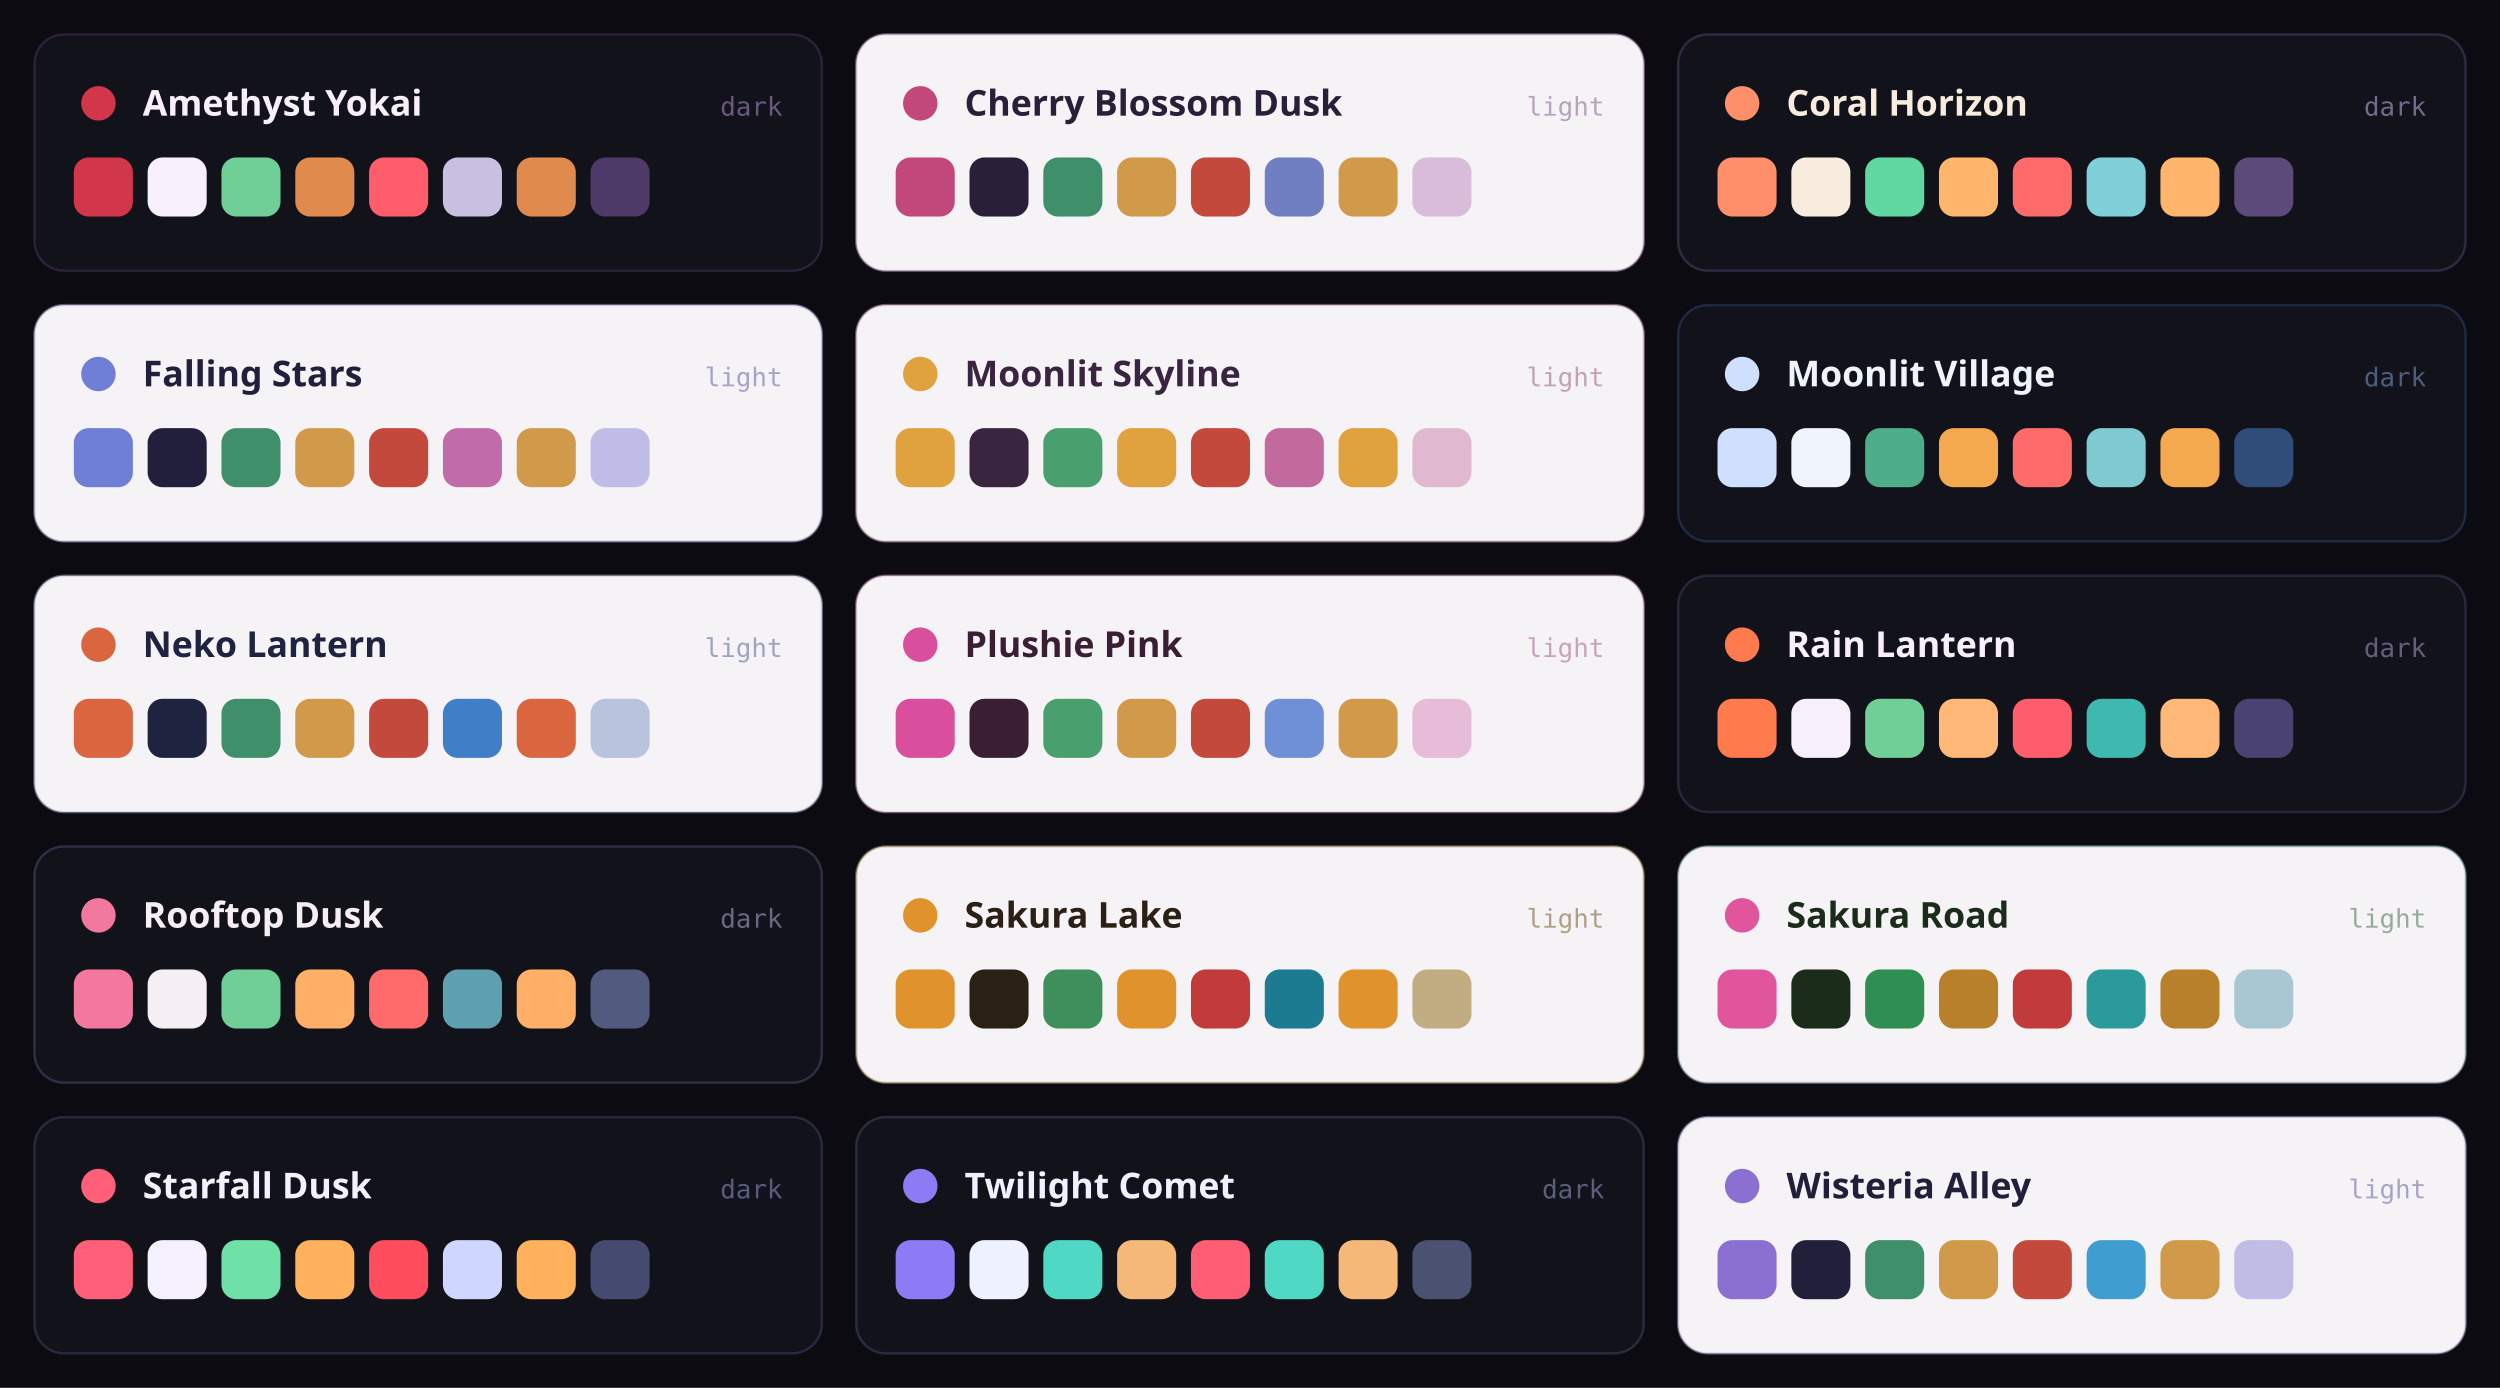
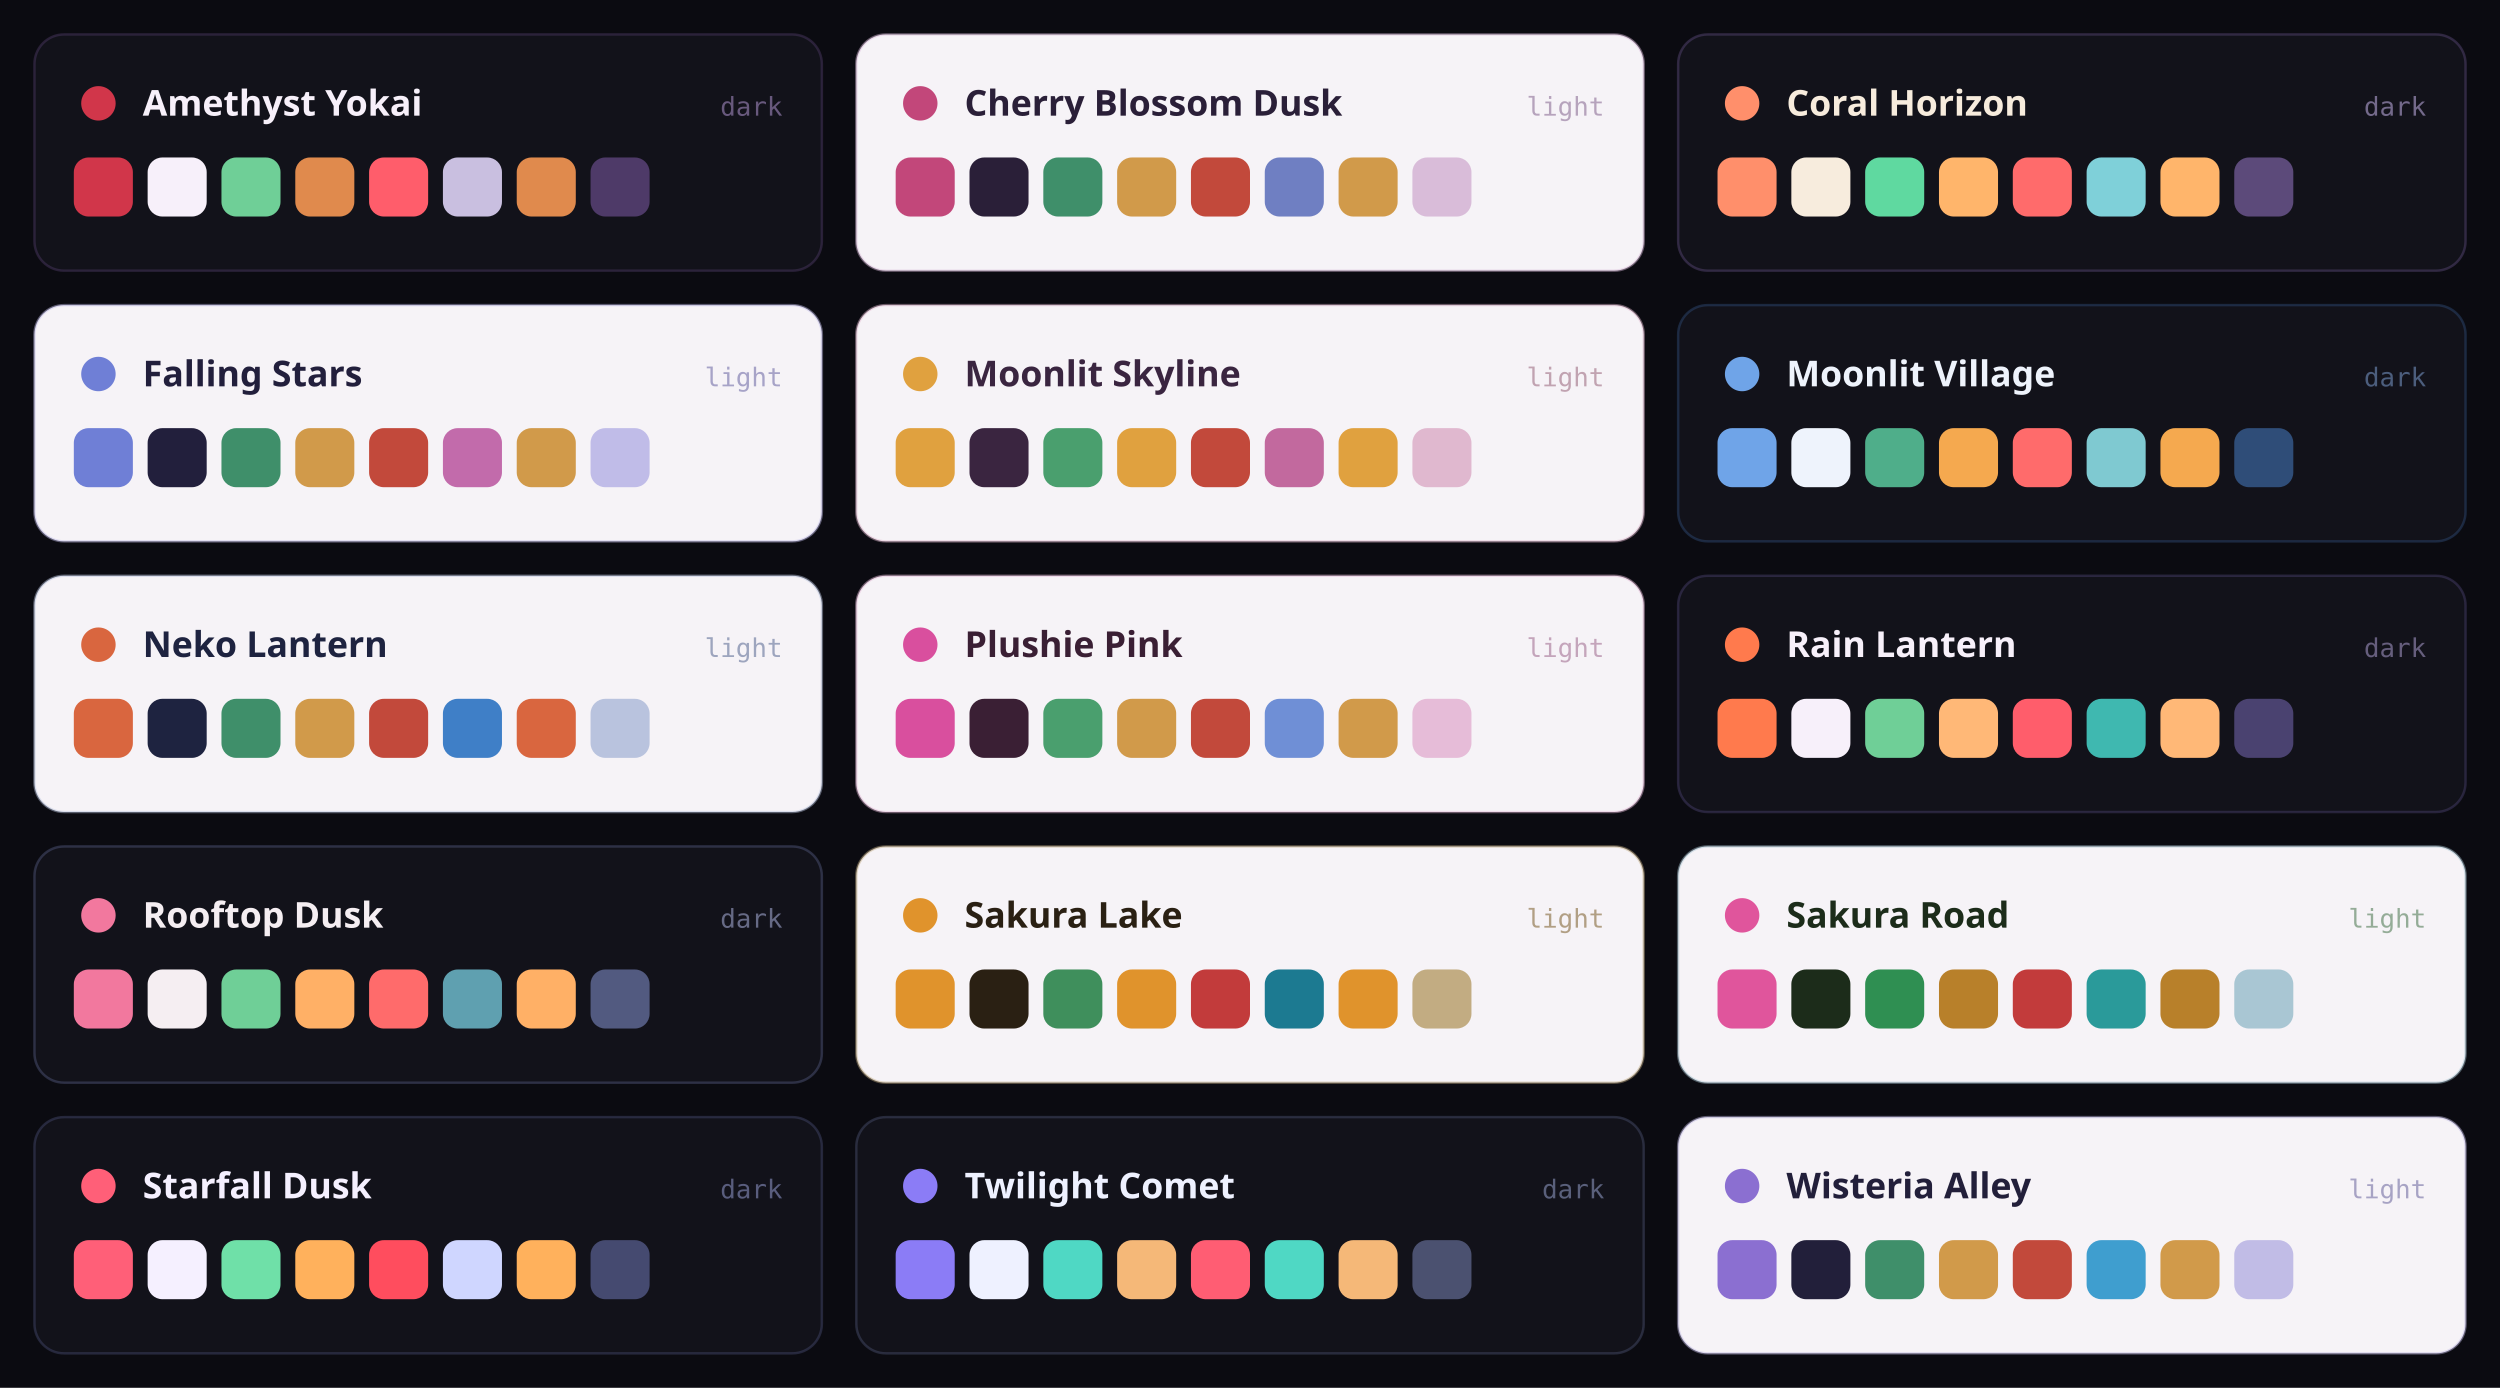
<svg xmlns="http://www.w3.org/2000/svg" width="1016" height="564" viewBox="0 0 1016 564" role="img" aria-label="All 15 palettes">
  <rect width="1016" height="564" fill="#0b0b11" />
  <g>
    <rect x="14" y="14" width="320" height="96" rx="12" fill="#12121a" stroke="#4e3a68" stroke-opacity=".45" />
    <circle cx="40" cy="42" r="7" fill="#d1364a" />
    <text x="58" y="47" font-family="system-ui,sans-serif" font-size="14.5" font-weight="600" fill="#f7f0fa">Amethyst Yokai</text>
    <text x="318" y="47" text-anchor="end" font-family="ui-monospace,monospace" font-size="10.5" fill="#7d6a96" opacity=".8">dark</text>
    <rect x="30" y="64" width="24" height="24" rx="6" fill="#d1364a" />
    <rect x="60" y="64" width="24" height="24" rx="6" fill="#f7f0fa" />
    <rect x="90" y="64" width="24" height="24" rx="6" fill="#6fcf97" />
    <rect x="120" y="64" width="24" height="24" rx="6" fill="#e08a4d" />
    <rect x="150" y="64" width="24" height="24" rx="6" fill="#ff5d6b" />
    <rect x="180" y="64" width="24" height="24" rx="6" fill="#c9bfe0" />
    <rect x="210" y="64" width="24" height="24" rx="6" fill="#e08a4d" />
    <rect x="240" y="64" width="24" height="24" rx="6" fill="#4e3a68" />
  </g>
  <g>
    <rect x="348" y="14" width="320" height="96" rx="12" fill="#f6f3f7" stroke="#d9bcd9" stroke-opacity=".45" />
    <circle cx="374" cy="42" r="7" fill="#c2477a" />
    <text x="392" y="47" font-family="system-ui,sans-serif" font-size="14.5" font-weight="600" fill="#2a1f38">Cherry Blossom Dusk</text>
    <text x="652" y="47" text-anchor="end" font-family="ui-monospace,monospace" font-size="10.5" fill="#a68fae" opacity=".8">light</text>
    <rect x="364" y="64" width="24" height="24" rx="6" fill="#c2477a" />
    <rect x="394" y="64" width="24" height="24" rx="6" fill="#2a1f38" />
    <rect x="424" y="64" width="24" height="24" rx="6" fill="#3f8f6a" />
    <rect x="454" y="64" width="24" height="24" rx="6" fill="#d19a4a" />
    <rect x="484" y="64" width="24" height="24" rx="6" fill="#c2493b" />
    <rect x="514" y="64" width="24" height="24" rx="6" fill="#6f7fc2" />
    <rect x="544" y="64" width="24" height="24" rx="6" fill="#d19a4a" />
    <rect x="574" y="64" width="24" height="24" rx="6" fill="#d9bcd9" />
  </g>
  <g>
    <rect x="682" y="14" width="320" height="96" rx="12" fill="#12121a" stroke="#5c4a7a" stroke-opacity=".45" />
    <circle cx="708" cy="42" r="7" fill="#ff8f6b" />
    <text x="726" y="47" font-family="system-ui,sans-serif" font-size="14.5" font-weight="600" fill="#f7ecdd">Coral Horizon</text>
    <text x="986" y="47" text-anchor="end" font-family="ui-monospace,monospace" font-size="10.5" fill="#8c7fa8" opacity=".8">dark</text>
    <rect x="698" y="64" width="24" height="24" rx="6" fill="#ff8f6b" />
    <rect x="728" y="64" width="24" height="24" rx="6" fill="#f7ecdd" />
    <rect x="758" y="64" width="24" height="24" rx="6" fill="#5fd9a0" />
    <rect x="788" y="64" width="24" height="24" rx="6" fill="#ffb56b" />
    <rect x="818" y="64" width="24" height="24" rx="6" fill="#ff6b6b" />
    <rect x="848" y="64" width="24" height="24" rx="6" fill="#7fd0d9" />
    <rect x="878" y="64" width="24" height="24" rx="6" fill="#ffb56b" />
    <rect x="908" y="64" width="24" height="24" rx="6" fill="#5c4a7a" />
  </g>
  <g>
    <rect x="14" y="124" width="320" height="96" rx="12" fill="#f6f3f7" stroke="#c0bce8" stroke-opacity=".45" />
    <circle cx="40" cy="152" r="7" fill="#6f7fd6" />
    <text x="58" y="157" font-family="system-ui,sans-serif" font-size="14.5" font-weight="600" fill="#221f3c">Falling Stars</text>
    <text x="318" y="157" text-anchor="end" font-family="ui-monospace,monospace" font-size="10.5" fill="#938fbc" opacity=".8">light</text>
    <rect x="30" y="174" width="24" height="24" rx="6" fill="#6f7fd6" />
    <rect x="60" y="174" width="24" height="24" rx="6" fill="#221f3c" />
    <rect x="90" y="174" width="24" height="24" rx="6" fill="#3f8f6a" />
    <rect x="120" y="174" width="24" height="24" rx="6" fill="#d19a4a" />
    <rect x="150" y="174" width="24" height="24" rx="6" fill="#c2493b" />
    <rect x="180" y="174" width="24" height="24" rx="6" fill="#c26bab" />
    <rect x="210" y="174" width="24" height="24" rx="6" fill="#d19a4a" />
    <rect x="240" y="174" width="24" height="24" rx="6" fill="#c0bce8" />
  </g>
  <g>
    <rect x="348" y="124" width="320" height="96" rx="12" fill="#f6f3f7" stroke="#e0b8cf" stroke-opacity=".45" />
    <circle cx="374" cy="152" r="7" fill="#e0a13f" />
    <text x="392" y="157" font-family="system-ui,sans-serif" font-size="14.5" font-weight="600" fill="#3a2540">Moonlit Skyline</text>
    <text x="652" y="157" text-anchor="end" font-family="ui-monospace,monospace" font-size="10.5" fill="#b48fa0" opacity=".8">light</text>
    <rect x="364" y="174" width="24" height="24" rx="6" fill="#e0a13f" />
    <rect x="394" y="174" width="24" height="24" rx="6" fill="#3a2540" />
    <rect x="424" y="174" width="24" height="24" rx="6" fill="#4a9f6e" />
    <rect x="454" y="174" width="24" height="24" rx="6" fill="#e0a13f" />
    <rect x="484" y="174" width="24" height="24" rx="6" fill="#c2493b" />
    <rect x="514" y="174" width="24" height="24" rx="6" fill="#c2699e" />
    <rect x="544" y="174" width="24" height="24" rx="6" fill="#e0a13f" />
    <rect x="574" y="174" width="24" height="24" rx="6" fill="#e0b8cf" />
  </g>
  <g>
    <rect x="682" y="124" width="320" height="96" rx="12" fill="#12121a" stroke="#2f4d78" stroke-opacity=".45" />
-     <circle cx="708" cy="152" r="7" fill="#cfe0ff" />
+     <circle cx="708" cy="152" r="7" fill="#6fa4e8" />
    <text x="726" y="157" font-family="system-ui,sans-serif" font-size="14.5" font-weight="600" fill="#eef3fc">Moonlit Village</text>
    <text x="986" y="157" text-anchor="end" font-family="ui-monospace,monospace" font-size="10.5" fill="#5a7096" opacity=".8">dark</text>
-     <rect x="698" y="174" width="24" height="24" rx="6" fill="#cfe0ff" />
+     <rect x="698" y="174" width="24" height="24" rx="6" fill="#6fa4e8" />
    <rect x="728" y="174" width="24" height="24" rx="6" fill="#eef3fc" />
    <rect x="758" y="174" width="24" height="24" rx="6" fill="#4fae8a" />
    <rect x="788" y="174" width="24" height="24" rx="6" fill="#f5a94f" />
    <rect x="818" y="174" width="24" height="24" rx="6" fill="#ff6b6b" />
    <rect x="848" y="174" width="24" height="24" rx="6" fill="#7fc9d1" />
    <rect x="878" y="174" width="24" height="24" rx="6" fill="#f5a94f" />
    <rect x="908" y="174" width="24" height="24" rx="6" fill="#2f4d78" />
  </g>
  <g>
    <rect x="14" y="234" width="320" height="96" rx="12" fill="#f6f3f7" stroke="#b9c3de" stroke-opacity=".45" />
    <circle cx="40" cy="262" r="7" fill="#d9663f" />
    <text x="58" y="267" font-family="system-ui,sans-serif" font-size="14.5" font-weight="600" fill="#1e2340">Neko Lantern</text>
    <text x="318" y="267" text-anchor="end" font-family="ui-monospace,monospace" font-size="10.5" fill="#8791b0" opacity=".8">light</text>
    <rect x="30" y="284" width="24" height="24" rx="6" fill="#d9663f" />
    <rect x="60" y="284" width="24" height="24" rx="6" fill="#1e2340" />
    <rect x="90" y="284" width="24" height="24" rx="6" fill="#3f8f6a" />
    <rect x="120" y="284" width="24" height="24" rx="6" fill="#d19a4a" />
    <rect x="150" y="284" width="24" height="24" rx="6" fill="#c2493b" />
    <rect x="180" y="284" width="24" height="24" rx="6" fill="#3f7fc7" />
    <rect x="210" y="284" width="24" height="24" rx="6" fill="#d9663f" />
    <rect x="240" y="284" width="24" height="24" rx="6" fill="#b9c3de" />
  </g>
  <g>
    <rect x="348" y="234" width="320" height="96" rx="12" fill="#f6f3f7" stroke="#e6bcd8" stroke-opacity=".45" />
    <circle cx="374" cy="262" r="7" fill="#d94f9e" />
    <text x="392" y="267" font-family="system-ui,sans-serif" font-size="14.5" font-weight="600" fill="#3a1f34">Plushie Pink</text>
    <text x="652" y="267" text-anchor="end" font-family="ui-monospace,monospace" font-size="10.5" fill="#b891ad" opacity=".8">light</text>
    <rect x="364" y="284" width="24" height="24" rx="6" fill="#d94f9e" />
    <rect x="394" y="284" width="24" height="24" rx="6" fill="#3a1f34" />
    <rect x="424" y="284" width="24" height="24" rx="6" fill="#4a9f6e" />
    <rect x="454" y="284" width="24" height="24" rx="6" fill="#d19a4a" />
    <rect x="484" y="284" width="24" height="24" rx="6" fill="#c2493b" />
    <rect x="514" y="284" width="24" height="24" rx="6" fill="#6f8fd6" />
    <rect x="544" y="284" width="24" height="24" rx="6" fill="#d19a4a" />
    <rect x="574" y="284" width="24" height="24" rx="6" fill="#e6bcd8" />
  </g>
  <g>
    <rect x="682" y="234" width="320" height="96" rx="12" fill="#12121a" stroke="#4a4270" stroke-opacity=".45" />
    <circle cx="708" cy="262" r="7" fill="#ff7a4d" />
    <text x="726" y="267" font-family="system-ui,sans-serif" font-size="14.5" font-weight="600" fill="#f7f0fa">Rain Lantern</text>
    <text x="986" y="267" text-anchor="end" font-family="ui-monospace,monospace" font-size="10.5" fill="#7a7196" opacity=".8">dark</text>
    <rect x="698" y="284" width="24" height="24" rx="6" fill="#ff7a4d" />
    <rect x="728" y="284" width="24" height="24" rx="6" fill="#f7f0fa" />
    <rect x="758" y="284" width="24" height="24" rx="6" fill="#6fcf97" />
    <rect x="788" y="284" width="24" height="24" rx="6" fill="#ffb877" />
    <rect x="818" y="284" width="24" height="24" rx="6" fill="#ff5d6b" />
    <rect x="848" y="284" width="24" height="24" rx="6" fill="#3fb8b0" />
    <rect x="878" y="284" width="24" height="24" rx="6" fill="#ffb877" />
    <rect x="908" y="284" width="24" height="24" rx="6" fill="#4a4270" />
  </g>
  <g>
    <rect x="14" y="344" width="320" height="96" rx="12" fill="#12121a" stroke="#525a80" stroke-opacity=".45" />
    <circle cx="40" cy="372" r="7" fill="#f2789e" />
    <text x="58" y="377" font-family="system-ui,sans-serif" font-size="14.5" font-weight="600" fill="#f5eef2">Rooftop Dusk</text>
    <text x="318" y="377" text-anchor="end" font-family="ui-monospace,monospace" font-size="10.5" fill="#7b7fa0" opacity=".8">dark</text>
    <rect x="30" y="394" width="24" height="24" rx="6" fill="#f2789e" />
    <rect x="60" y="394" width="24" height="24" rx="6" fill="#f5eef2" />
    <rect x="90" y="394" width="24" height="24" rx="6" fill="#6fcf97" />
    <rect x="120" y="394" width="24" height="24" rx="6" fill="#ffb066" />
    <rect x="150" y="394" width="24" height="24" rx="6" fill="#ff6b6b" />
    <rect x="180" y="394" width="24" height="24" rx="6" fill="#5fa0b0" />
    <rect x="210" y="394" width="24" height="24" rx="6" fill="#ffb066" />
    <rect x="240" y="394" width="24" height="24" rx="6" fill="#525a80" />
  </g>
  <g>
    <rect x="348" y="344" width="320" height="96" rx="12" fill="#f6f3f7" stroke="#c2ac82" stroke-opacity=".45" />
    <circle cx="374" cy="372" r="7" fill="#e0932c" />
    <text x="392" y="377" font-family="system-ui,sans-serif" font-size="14.5" font-weight="600" fill="#2a2013">Sakura Lake</text>
    <text x="652" y="377" text-anchor="end" font-family="ui-monospace,monospace" font-size="10.5" fill="#a08a68" opacity=".8">light</text>
    <rect x="364" y="394" width="24" height="24" rx="6" fill="#e0932c" />
    <rect x="394" y="394" width="24" height="24" rx="6" fill="#2a2013" />
    <rect x="424" y="394" width="24" height="24" rx="6" fill="#3f8f5c" />
    <rect x="454" y="394" width="24" height="24" rx="6" fill="#e0932c" />
    <rect x="484" y="394" width="24" height="24" rx="6" fill="#c23b3b" />
    <rect x="514" y="394" width="24" height="24" rx="6" fill="#1c7a91" />
    <rect x="544" y="394" width="24" height="24" rx="6" fill="#e0932c" />
    <rect x="574" y="394" width="24" height="24" rx="6" fill="#c2ac82" />
  </g>
  <g>
    <rect x="682" y="344" width="320" height="96" rx="12" fill="#f6f3f7" stroke="#a9c6d3" stroke-opacity=".45" />
    <circle cx="708" cy="372" r="7" fill="#e0559c" />
    <text x="726" y="377" font-family="system-ui,sans-serif" font-size="14.5" font-weight="600" fill="#1c2c1a">Sakura Road</text>
    <text x="986" y="377" text-anchor="end" font-family="ui-monospace,monospace" font-size="10.5" fill="#7c9a80" opacity=".8">light</text>
    <rect x="698" y="394" width="24" height="24" rx="6" fill="#e0559c" />
    <rect x="728" y="394" width="24" height="24" rx="6" fill="#1c2c1a" />
    <rect x="758" y="394" width="24" height="24" rx="6" fill="#2f8f52" />
    <rect x="788" y="394" width="24" height="24" rx="6" fill="#b8802a" />
    <rect x="818" y="394" width="24" height="24" rx="6" fill="#c23b3b" />
    <rect x="848" y="394" width="24" height="24" rx="6" fill="#2a9a9a" />
    <rect x="878" y="394" width="24" height="24" rx="6" fill="#b8802a" />
    <rect x="908" y="394" width="24" height="24" rx="6" fill="#a9c6d3" />
  </g>
  <g>
    <rect x="14" y="454" width="320" height="96" rx="12" fill="#12121a" stroke="#454a70" stroke-opacity=".45" />
    <circle cx="40" cy="482" r="7" fill="#ff5f78" />
    <text x="58" y="487" font-family="system-ui,sans-serif" font-size="14.5" font-weight="600" fill="#f5f0ff">Starfall Dusk</text>
    <text x="318" y="487" text-anchor="end" font-family="ui-monospace,monospace" font-size="10.5" fill="#6a6f96" opacity=".8">dark</text>
    <rect x="30" y="504" width="24" height="24" rx="6" fill="#ff5f78" />
    <rect x="60" y="504" width="24" height="24" rx="6" fill="#f5f0ff" />
    <rect x="90" y="504" width="24" height="24" rx="6" fill="#6fe0a8" />
    <rect x="120" y="504" width="24" height="24" rx="6" fill="#ffb15c" />
    <rect x="150" y="504" width="24" height="24" rx="6" fill="#ff4d5e" />
    <rect x="180" y="504" width="24" height="24" rx="6" fill="#cfd6ff" />
    <rect x="210" y="504" width="24" height="24" rx="6" fill="#ffb15c" />
    <rect x="240" y="504" width="24" height="24" rx="6" fill="#454a70" />
  </g>
  <g>
    <rect x="348" y="454" width="320" height="96" rx="12" fill="#12121a" stroke="#4b5170" stroke-opacity=".45" />
    <circle cx="374" cy="482" r="7" fill="#8b7cf6" />
    <text x="392" y="487" font-family="system-ui,sans-serif" font-size="14.5" font-weight="600" fill="#eef1ff">Twilight Comet</text>
    <text x="652" y="487" text-anchor="end" font-family="ui-monospace,monospace" font-size="10.5" fill="#6b7394" opacity=".8">dark</text>
    <rect x="364" y="504" width="24" height="24" rx="6" fill="#8b7cf6" />
    <rect x="394" y="504" width="24" height="24" rx="6" fill="#eef1ff" />
    <rect x="424" y="504" width="24" height="24" rx="6" fill="#4fd8c4" />
    <rect x="454" y="504" width="24" height="24" rx="6" fill="#f5b878" />
    <rect x="484" y="504" width="24" height="24" rx="6" fill="#ff5d73" />
    <rect x="514" y="504" width="24" height="24" rx="6" fill="#4fd8c4" />
    <rect x="544" y="504" width="24" height="24" rx="6" fill="#f5b878" />
    <rect x="574" y="504" width="24" height="24" rx="6" fill="#4b5170" />
  </g>
  <g>
    <rect x="682" y="454" width="320" height="96" rx="12" fill="#f6f3f7" stroke="#c1bce6" stroke-opacity=".45" />
    <circle cx="708" cy="482" r="7" fill="#8b6fd1" />
    <text x="726" y="487" font-family="system-ui,sans-serif" font-size="14.5" font-weight="600" fill="#221f3a">Wisteria Alley</text>
    <text x="986" y="487" text-anchor="end" font-family="ui-monospace,monospace" font-size="10.5" fill="#948fb8" opacity=".8">light</text>
    <rect x="698" y="504" width="24" height="24" rx="6" fill="#8b6fd1" />
    <rect x="728" y="504" width="24" height="24" rx="6" fill="#221f3a" />
    <rect x="758" y="504" width="24" height="24" rx="6" fill="#3f8f6a" />
    <rect x="788" y="504" width="24" height="24" rx="6" fill="#d19a4a" />
    <rect x="818" y="504" width="24" height="24" rx="6" fill="#c2493b" />
    <rect x="848" y="504" width="24" height="24" rx="6" fill="#3f9ecf" />
    <rect x="878" y="504" width="24" height="24" rx="6" fill="#d19a4a" />
    <rect x="908" y="504" width="24" height="24" rx="6" fill="#c1bce6" />
  </g>
</svg>
